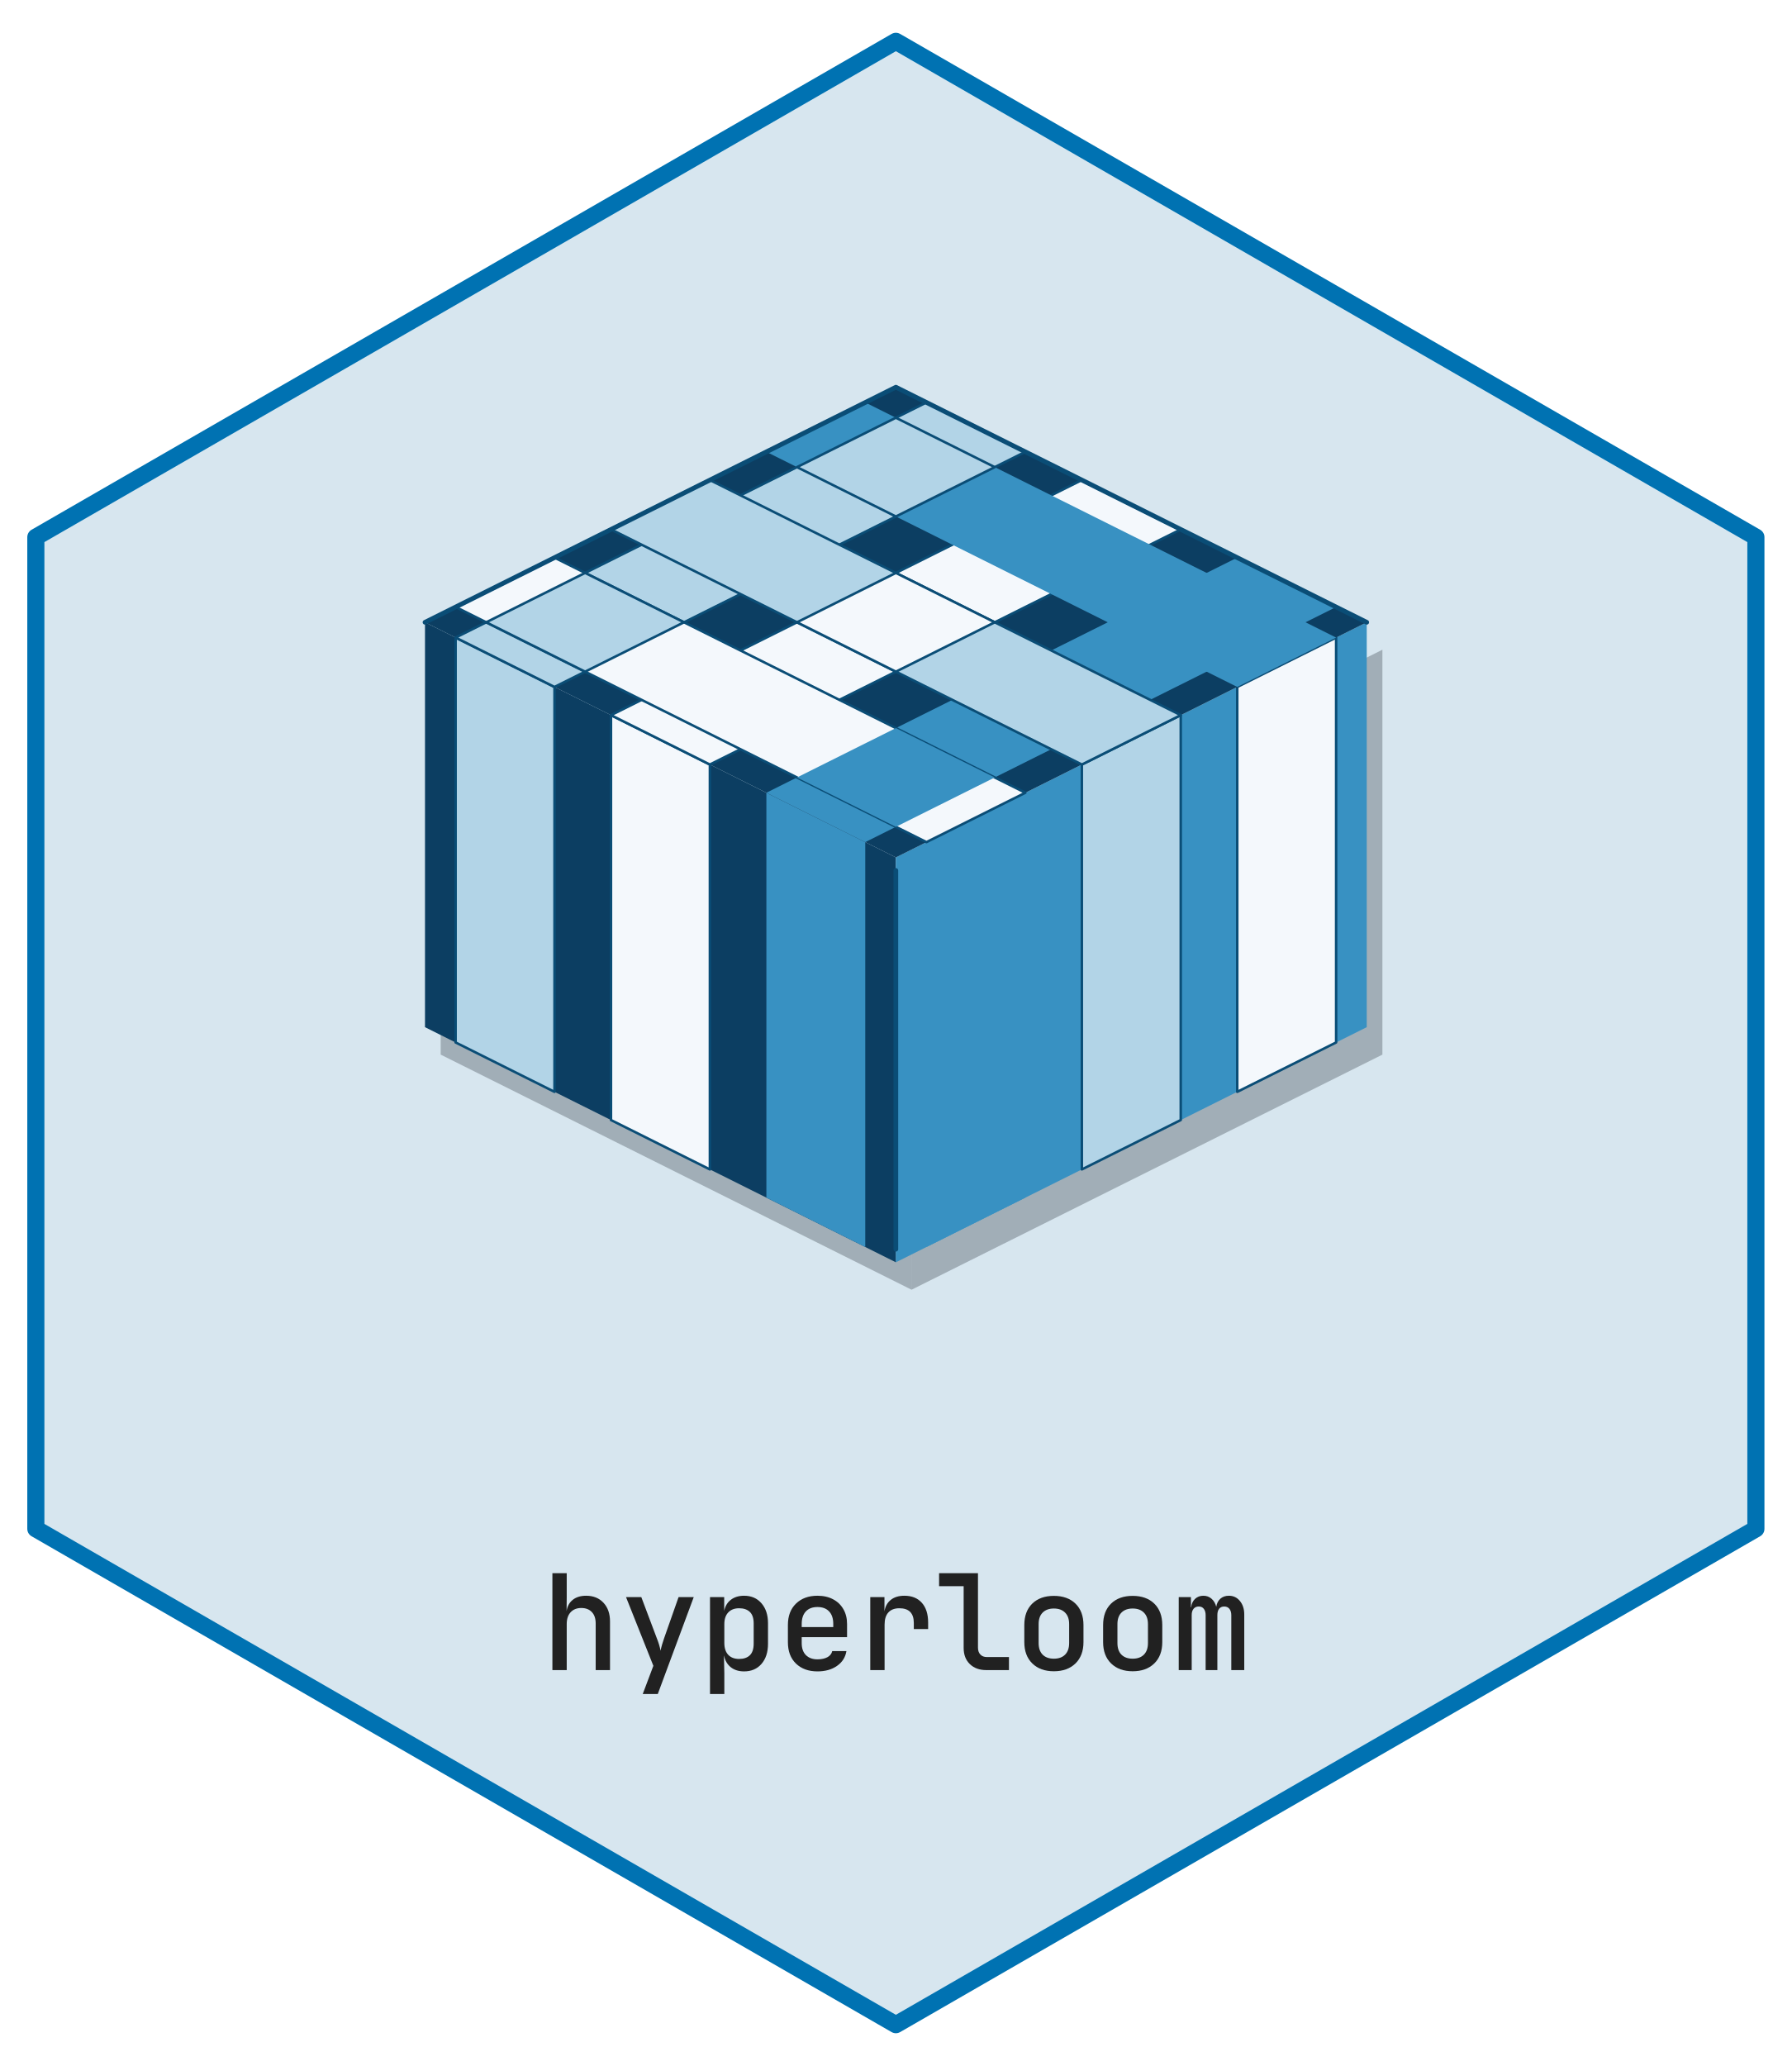
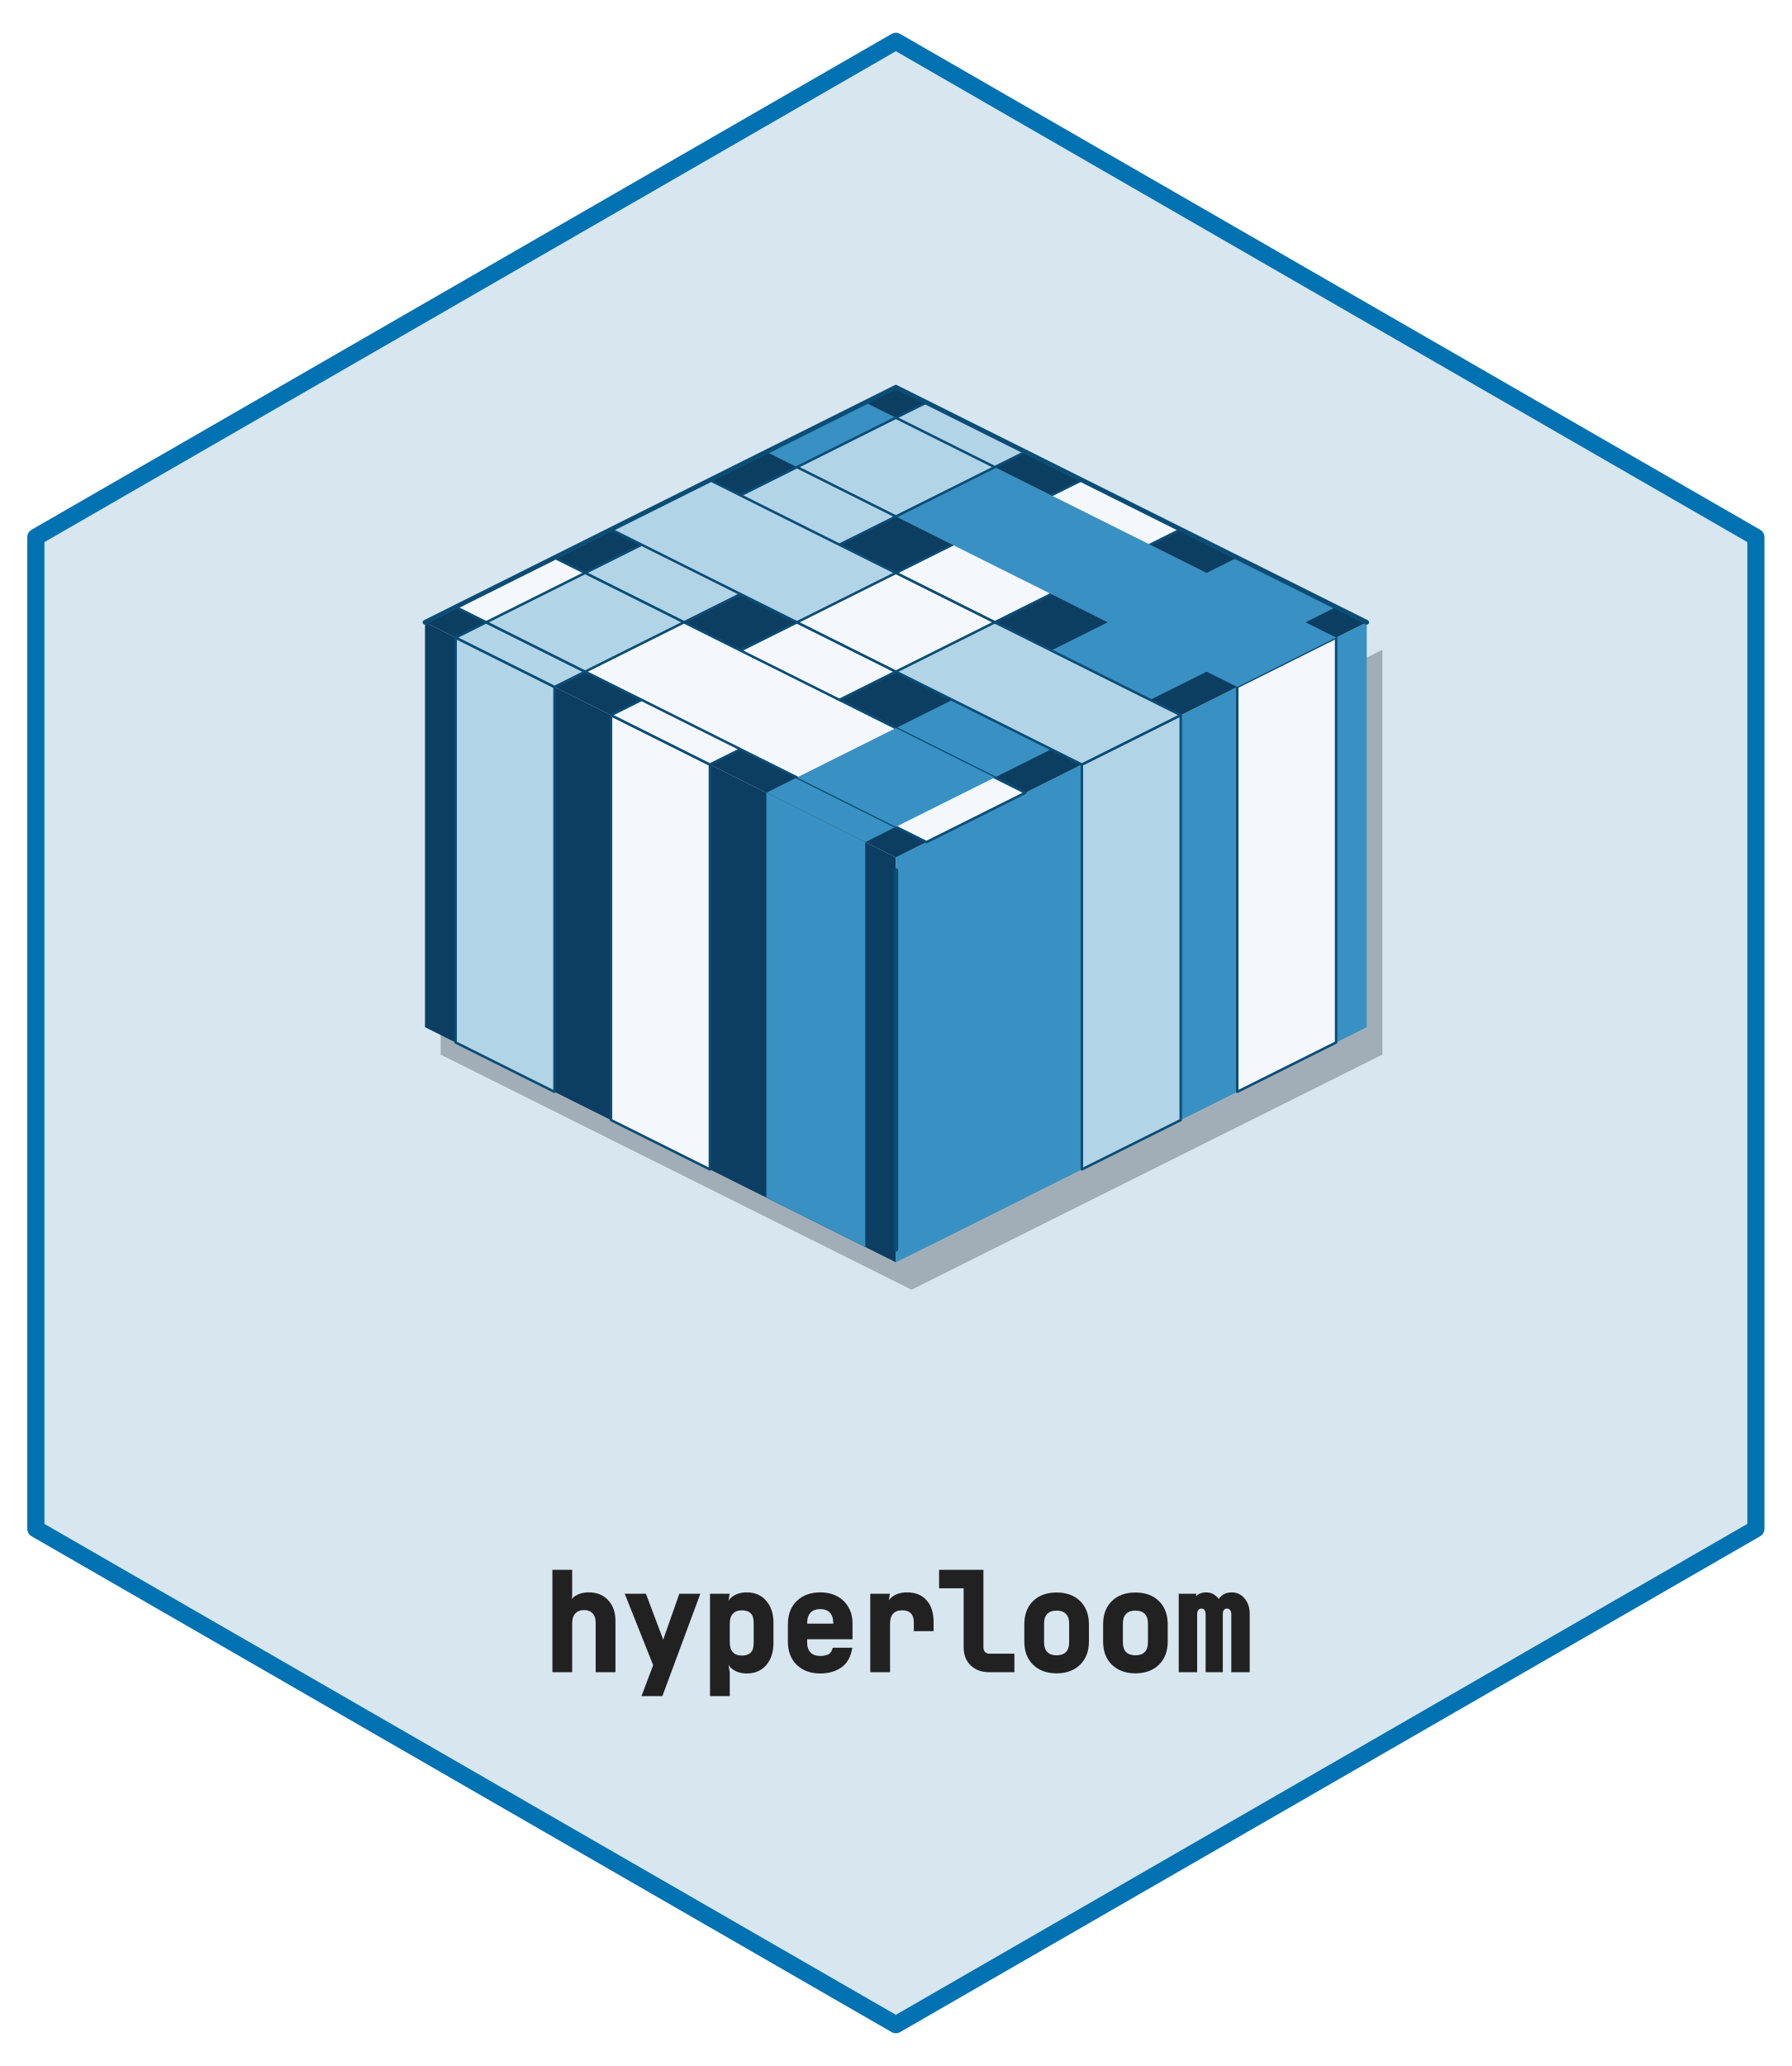
- <svg xmlns="http://www.w3.org/2000/svg" xmlns:xlink="http://www.w3.org/1999/xlink" width="432pt" height="498pt" viewBox="0 0 432 498">
+ <svg xmlns="http://www.w3.org/2000/svg" xmlns:xlink="http://www.w3.org/1999/xlink" width="432" height="498" viewBox="0 0 432 498">
  <defs>
    <g>
      <g id="glyph-0-0">
-         <path d="M 2.688 0 L 2.688 -23.359 L 6.141 -23.359 L 6.141 -17.594 L 6.109 -14.234 C 6.285 -15.391 6.781 -16.289 7.594 -16.938 C 8.414 -17.594 9.488 -17.922 10.812 -17.922 C 12.562 -17.922 13.957 -17.359 15 -16.234 C 16.051 -15.117 16.578 -13.613 16.578 -11.719 L 16.578 0 L 13.125 0 L 13.125 -11.234 C 13.125 -12.43 12.812 -13.352 12.188 -14 C 11.57 -14.645 10.727 -14.969 9.656 -14.969 C 8.57 -14.969 7.711 -14.625 7.078 -13.938 C 6.453 -13.258 6.141 -12.316 6.141 -11.109 L 6.141 0 Z M 2.688 0 " />
+         <path d="M 2.688 0 L 2.688 -24.672 L 7.453 -24.672 L 7.453 -18.25 L 6.766 -14.891 C 6.535 -16.285 6.891 -17.359 7.828 -18.109 C 8.773 -18.859 9.988 -19.234 11.469 -19.234 C 13.406 -19.234 14.957 -18.609 16.125 -17.359 C 17.301 -16.109 17.891 -14.445 17.891 -12.375 L 17.891 0 L 13.125 0 L 13.125 -11.891 C 13.125 -12.91 12.875 -13.676 12.375 -14.188 C 11.883 -14.707 11.195 -14.969 10.312 -14.969 C 9.414 -14.969 8.711 -14.691 8.203 -14.141 C 7.703 -13.598 7.453 -12.805 7.453 -11.766 L 7.453 0 Z M 2.688 0 " />
      </g>
      <g id="glyph-0-1">
-         <path d="M 5.469 5.766 L 8.031 -1.031 L 1.438 -17.594 L 5.125 -17.594 L 8.859 -7.688 C 9.055 -7.207 9.238 -6.691 9.406 -6.141 C 9.57 -5.586 9.691 -5.098 9.766 -4.672 C 9.848 -5.098 9.969 -5.586 10.125 -6.141 C 10.289 -6.691 10.457 -7.207 10.625 -7.688 L 14.109 -17.594 L 17.766 -17.594 L 9.094 5.766 Z M 5.469 5.766 " />
+         <path d="M 5.172 5.766 L 7.984 -1.688 L 1.125 -18.906 L 6.234 -18.906 L 10.125 -8.578 C 10.332 -8.086 10.52 -7.555 10.688 -6.984 C 10.863 -6.41 10.781 -6.082 10.438 -6 C 10.082 -6.082 9.988 -6.406 10.156 -6.969 C 10.32 -7.539 10.488 -8.07 10.656 -8.562 L 14.297 -18.906 L 19.359 -18.906 L 10.203 5.766 Z M 5.172 5.766 " />
      </g>
      <g id="glyph-0-2">
-         <path d="M 2.688 5.766 L 2.688 -17.594 L 6.109 -17.594 L 6.109 -14.266 C 6.348 -15.422 6.883 -16.316 7.719 -16.953 C 8.562 -17.598 9.625 -17.922 10.906 -17.922 C 12.656 -17.922 14.051 -17.316 15.094 -16.109 C 16.145 -14.898 16.672 -13.297 16.672 -11.297 L 16.672 -6.344 C 16.672 -4.312 16.145 -2.691 15.094 -1.484 C 14.051 -0.285 12.656 0.312 10.906 0.312 C 9.625 0.312 8.555 -0.02 7.703 -0.688 C 6.859 -1.363 6.316 -2.285 6.078 -3.453 L 6.047 -3.453 L 6.141 0.734 L 6.141 5.766 Z M 9.703 -2.688 C 10.805 -2.688 11.664 -2.977 12.281 -3.562 C 12.906 -4.156 13.219 -5.102 13.219 -6.406 L 13.219 -11.234 C 13.219 -12.516 12.906 -13.445 12.281 -14.031 C 11.664 -14.613 10.805 -14.906 9.703 -14.906 C 8.586 -14.906 7.711 -14.566 7.078 -13.891 C 6.453 -13.223 6.141 -12.285 6.141 -11.078 L 6.141 -6.562 C 6.141 -5.32 6.453 -4.363 7.078 -3.688 C 7.711 -3.02 8.586 -2.688 9.703 -2.688 Z M 9.703 -2.688 " />
+         <path d="M 2.688 5.766 L 2.688 -18.906 L 7.422 -18.906 L 6.766 -14.922 C 6.609 -16.328 7.008 -17.395 7.969 -18.125 C 8.938 -18.863 10.133 -19.234 11.562 -19.234 C 13.508 -19.234 15.066 -18.562 16.234 -17.219 C 17.398 -15.875 17.984 -14.117 17.984 -11.953 L 17.984 -7 C 17.984 -4.801 17.398 -3.031 16.234 -1.688 C 15.066 -0.352 13.508 0.312 11.562 0.312 C 10.125 0.312 8.922 -0.07 7.953 -0.844 C 6.984 -1.613 6.566 -2.691 6.703 -4.078 L 6.734 -4.078 L 7.453 0.078 L 7.453 5.766 Z M 10.359 -4 C 11.285 -4 11.992 -4.227 12.484 -4.688 C 12.973 -5.156 13.219 -5.945 13.219 -7.062 L 13.219 -11.891 C 13.219 -12.984 12.973 -13.758 12.484 -14.219 C 11.992 -14.676 11.285 -14.906 10.359 -14.906 C 9.43 -14.906 8.711 -14.633 8.203 -14.094 C 7.703 -13.551 7.453 -12.766 7.453 -11.734 L 7.453 -7.219 C 7.453 -6.156 7.703 -5.352 8.203 -4.812 C 8.711 -4.27 9.43 -4 10.359 -4 Z M 10.359 -4 " />
      </g>
      <g id="glyph-0-3">
-         <path d="M 9.594 0.312 C 7.445 0.312 5.723 -0.312 4.422 -1.562 C 3.117 -2.82 2.469 -4.539 2.469 -6.719 L 2.469 -10.875 C 2.469 -13.051 3.117 -14.77 4.422 -16.031 C 5.723 -17.289 7.445 -17.922 9.594 -17.922 C 11.051 -17.922 12.312 -17.633 13.375 -17.062 C 14.438 -16.5 15.258 -15.707 15.844 -14.688 C 16.438 -13.664 16.734 -12.473 16.734 -11.109 L 16.734 -7.938 L 5.797 -7.938 L 5.797 -6.5 C 5.797 -5.258 6.133 -4.297 6.812 -3.609 C 7.5 -2.93 8.426 -2.594 9.594 -2.594 C 10.562 -2.594 11.363 -2.766 12 -3.109 C 12.633 -3.461 13.02 -3.953 13.156 -4.578 L 16.578 -4.578 C 16.336 -3.086 15.582 -1.898 14.312 -1.016 C 13.051 -0.129 11.477 0.312 9.594 0.312 Z M 5.797 -11.109 L 5.797 -10.375 L 13.406 -10.375 L 13.406 -11.141 C 13.406 -12.441 13.07 -13.441 12.406 -14.141 C 11.75 -14.848 10.812 -15.203 9.594 -15.203 C 8.383 -15.203 7.445 -14.844 6.781 -14.125 C 6.125 -13.414 5.797 -12.41 5.797 -11.109 Z M 5.797 -11.109 " />
+         <path d="M 10.25 0.312 C 7.926 0.312 6.047 -0.375 4.609 -1.75 C 3.18 -3.133 2.469 -5.008 2.469 -7.375 L 2.469 -11.531 C 2.469 -13.895 3.18 -15.77 4.609 -17.156 C 6.047 -18.539 7.926 -19.234 10.25 -19.234 C 11.82 -19.234 13.188 -18.922 14.344 -18.297 C 15.508 -17.672 16.414 -16.797 17.062 -15.672 C 17.719 -14.547 18.047 -13.242 18.047 -11.766 L 18.047 -7.938 L 7.109 -7.938 L 7.109 -7.156 C 7.109 -6.094 7.383 -5.285 7.938 -4.734 C 8.488 -4.18 9.258 -3.906 10.25 -3.906 C 11.102 -3.906 11.781 -4.039 12.281 -4.312 C 12.781 -4.594 13.113 -5.117 13.281 -5.891 L 18 -5.891 C 17.656 -3.711 16.781 -2.133 15.375 -1.156 C 13.977 -0.176 12.27 0.312 10.25 0.312 Z M 7.109 -11.766 L 7.109 -11.688 L 13.406 -11.688 L 13.406 -11.797 C 13.406 -12.922 13.133 -13.77 12.594 -14.344 C 12.062 -14.914 11.281 -15.203 10.25 -15.203 C 9.227 -15.203 8.445 -14.91 7.906 -14.328 C 7.375 -13.754 7.109 -12.898 7.109 -11.766 Z M 7.109 -11.766 " />
      </g>
      <g id="glyph-0-4">
-         <path d="M 3.328 0 L 3.328 -17.594 L 6.75 -17.594 L 6.75 -14.141 C 6.926 -15.316 7.426 -16.238 8.25 -16.906 C 9.082 -17.582 10.18 -17.922 11.547 -17.922 C 13.359 -17.922 14.766 -17.352 15.766 -16.219 C 16.773 -15.094 17.281 -13.504 17.281 -11.453 L 17.281 -9.891 L 13.828 -9.891 L 13.828 -11.359 C 13.828 -13.723 12.664 -14.906 10.344 -14.906 C 9.188 -14.906 8.301 -14.566 7.688 -13.891 C 7.082 -13.223 6.781 -12.25 6.781 -10.969 L 6.781 0 Z M 3.328 0 " />
+         <path d="M 3.328 0 L 3.328 -18.906 L 8.062 -18.906 L 7.406 -14.797 C 7.176 -16.203 7.535 -17.289 8.484 -18.062 C 9.441 -18.844 10.68 -19.234 12.203 -19.234 C 14.211 -19.234 15.781 -18.598 16.906 -17.328 C 18.031 -16.066 18.594 -14.328 18.594 -12.109 L 18.594 -9.891 L 13.828 -9.891 L 13.828 -12.016 C 13.828 -13.941 12.883 -14.906 11 -14.906 C 10.039 -14.906 9.316 -14.633 8.828 -14.094 C 8.336 -13.562 8.094 -12.738 8.094 -11.625 L 8.094 0 Z M 3.328 0 " />
      </g>
      <g id="glyph-0-5">
-         <path d="M 12.312 0 C 10.656 0 9.328 -0.484 8.328 -1.453 C 7.336 -2.422 6.844 -3.719 6.844 -5.344 L 6.844 -20.219 L 0.922 -20.219 L 0.922 -23.359 L 10.297 -23.359 L 10.297 -5.406 C 10.297 -4.707 10.488 -4.156 10.875 -3.75 C 11.258 -3.344 11.785 -3.141 12.453 -3.141 L 17.766 -3.141 L 17.766 0 Z M 12.312 0 " />
+         <path d="M 12.969 0 C 11.133 0 9.656 -0.547 8.531 -1.641 C 7.406 -2.734 6.844 -4.188 6.844 -6 L 6.844 -20.219 L 0.922 -20.219 L 0.922 -24.672 L 11.609 -24.672 L 11.609 -6.062 C 11.609 -5.539 11.738 -5.141 12 -4.859 C 12.258 -4.586 12.629 -4.453 13.109 -4.453 L 19.078 -4.453 L 19.078 0 Z M 12.969 0 " />
      </g>
      <g id="glyph-0-6">
-         <path d="M 9.594 0.281 C 7.426 0.281 5.695 -0.344 4.406 -1.594 C 3.113 -2.852 2.469 -4.57 2.469 -6.75 L 2.469 -10.844 C 2.469 -13.039 3.102 -14.766 4.375 -16.016 C 5.656 -17.266 7.395 -17.891 9.594 -17.891 C 11.789 -17.891 13.531 -17.266 14.812 -16.016 C 16.094 -14.766 16.734 -13.039 16.734 -10.844 L 16.734 -6.75 C 16.734 -4.57 16.086 -2.852 14.797 -1.594 C 13.504 -0.344 11.77 0.281 9.594 0.281 Z M 9.594 -2.75 C 10.75 -2.75 11.648 -3.07 12.297 -3.719 C 12.953 -4.375 13.281 -5.312 13.281 -6.531 L 13.281 -11.078 C 13.281 -12.285 12.953 -13.211 12.297 -13.859 C 11.648 -14.516 10.75 -14.844 9.594 -14.844 C 8.445 -14.844 7.547 -14.516 6.891 -13.859 C 6.242 -13.211 5.922 -12.285 5.922 -11.078 L 5.922 -6.531 C 5.922 -5.312 6.242 -4.375 6.891 -3.719 C 7.547 -3.07 8.445 -2.75 9.594 -2.75 Z M 9.594 -2.75 " />
+         <path d="M 10.25 0.281 C 7.906 0.281 6.02 -0.406 4.594 -1.781 C 3.176 -3.164 2.469 -5.039 2.469 -7.406 L 2.469 -11.5 C 2.469 -13.883 3.172 -15.766 4.578 -17.141 C 5.984 -18.516 7.875 -19.203 10.25 -19.203 C 12.625 -19.203 14.516 -18.516 15.922 -17.141 C 17.336 -15.766 18.047 -13.883 18.047 -11.5 L 18.047 -7.406 C 18.047 -5.039 17.332 -3.164 15.906 -1.781 C 14.488 -0.406 12.602 0.281 10.25 0.281 Z M 10.25 -4.062 C 11.227 -4.062 11.977 -4.32 12.5 -4.844 C 13.02 -5.363 13.281 -6.145 13.281 -7.188 L 13.281 -11.734 C 13.281 -12.766 13.02 -13.539 12.5 -14.062 C 11.977 -14.582 11.227 -14.844 10.25 -14.844 C 9.281 -14.844 8.535 -14.582 8.016 -14.062 C 7.492 -13.539 7.234 -12.766 7.234 -11.734 L 7.234 -7.188 C 7.234 -6.145 7.492 -5.363 8.016 -4.844 C 8.535 -4.32 9.281 -4.062 10.25 -4.062 Z M 10.25 -4.062 " />
      </g>
      <g id="glyph-0-7">
-         <path d="M 1.703 0 L 1.703 -17.594 L 4.641 -17.594 L 4.641 -15.141 L 4.703 -15.141 C 4.785 -15.973 5.094 -16.645 5.625 -17.156 C 6.164 -17.664 6.836 -17.922 7.641 -17.922 C 8.41 -17.922 9.066 -17.68 9.609 -17.203 C 10.16 -16.723 10.539 -16.078 10.75 -15.266 C 10.875 -16.078 11.203 -16.723 11.734 -17.203 C 12.273 -17.68 12.961 -17.922 13.797 -17.922 C 14.879 -17.922 15.766 -17.5 16.453 -16.656 C 17.148 -15.812 17.5 -14.727 17.5 -13.406 L 17.5 0 L 14.375 0 L 14.375 -13.25 C 14.375 -13.883 14.223 -14.391 13.922 -14.766 C 13.617 -15.141 13.203 -15.328 12.672 -15.328 C 12.141 -15.328 11.727 -15.145 11.438 -14.781 C 11.156 -14.414 11.016 -13.914 11.016 -13.281 L 11.016 0 L 8.188 0 L 8.188 -13.25 C 8.188 -13.883 8.039 -14.391 7.75 -14.766 C 7.469 -15.141 7.062 -15.328 6.531 -15.328 C 6 -15.328 5.582 -15.145 5.281 -14.781 C 4.977 -14.414 4.828 -13.914 4.828 -13.281 L 4.828 0 Z M 1.703 0 " />
+         <path d="M 1.703 0 L 1.703 -18.906 L 5.953 -18.906 L 5.359 -15.859 L 5.297 -15.859 C 5.004 -16.859 5.188 -17.672 5.844 -18.297 C 6.5 -18.922 7.316 -19.234 8.297 -19.234 C 9.234 -19.234 10.031 -18.941 10.688 -18.359 C 11.344 -17.785 11.562 -17.395 11.344 -17.188 C 11.102 -17.375 11.312 -17.758 11.969 -18.344 C 12.625 -18.938 13.453 -19.234 14.453 -19.234 C 15.742 -19.234 16.789 -18.738 17.594 -17.75 C 18.406 -16.77 18.812 -15.539 18.812 -14.062 L 18.812 0 L 14.375 0 L 14.375 -13.906 C 14.375 -14.383 14.281 -14.738 14.094 -14.969 C 13.906 -15.207 13.648 -15.328 13.328 -15.328 C 13.004 -15.328 12.754 -15.211 12.578 -14.984 C 12.41 -14.766 12.328 -14.414 12.328 -13.938 L 12.328 0 L 8.188 0 L 8.188 -13.906 C 8.188 -14.395 8.098 -14.754 7.922 -14.984 C 7.742 -15.211 7.5 -15.328 7.188 -15.328 C 6.863 -15.328 6.609 -15.211 6.422 -14.984 C 6.234 -14.766 6.141 -14.414 6.141 -13.938 L 6.141 0 Z M 1.703 0 " />
      </g>
    </g>
  </defs>
  <path fill-rule="nonzero" fill="rgb(84.314%, 90.196%, 93.725%)" fill-opacity="1" stroke-width="4.125" stroke-linecap="round" stroke-linejoin="round" stroke="rgb(0%, 44.706%, 69.804%)" stroke-opacity="1" stroke-miterlimit="10" d="M 216 9.961 L 423.359 129.48 L 423.359 368.52 L 216 488.039 L 8.641 368.52 L 8.641 129.48 Z M 216 9.961 " />
  <path fill-rule="nonzero" fill="rgb(1.176%, 3.922%, 7.059%)" fill-opacity="0.251" d="M 106.254 156.609 L 219.785 213.281 L 219.785 310.879 L 106.254 254.211 Z M 106.254 156.609 " />
  <path fill-rule="nonzero" fill="rgb(4.706%, 24.314%, 38.431%)" fill-opacity="1" d="M 102.469 150 L 216 206.672 L 216 304.27 L 102.469 247.598 Z M 102.469 150 " />
  <path fill-rule="nonzero" fill="rgb(1.176%, 3.922%, 7.059%)" fill-opacity="0.251" d="M 219.785 213.281 L 333.312 156.609 L 333.312 254.211 L 219.785 310.879 Z M 219.785 213.281 " />
  <path fill-rule="nonzero" fill="rgb(21.961%, 56.863%, 76.078%)" fill-opacity="1" d="M 216 206.672 L 329.531 150 L 329.531 247.598 L 216 304.27 Z M 216 206.672 " />
  <path fill-rule="nonzero" fill="rgb(69.804%, 83.137%, 90.588%)" fill-opacity="1" stroke-width="0.6" stroke-linecap="round" stroke-linejoin="round" stroke="rgb(3.922%, 30.196%, 46.275%)" stroke-opacity="1" stroke-miterlimit="10" d="M 109.852 153.684 L 133.691 165.586 L 133.691 263.184 L 109.852 251.281 Z M 109.852 153.684 " />
  <path fill-rule="nonzero" fill="rgb(21.961%, 56.863%, 76.078%)" fill-opacity="1" d="M 223.379 202.988 L 247.219 191.086 L 247.219 288.684 L 223.379 300.586 Z M 223.379 202.988 " />
  <path fill-rule="nonzero" fill="rgb(95.686%, 97.255%, 98.824%)" fill-opacity="1" stroke-width="0.6" stroke-linecap="round" stroke-linejoin="round" stroke="rgb(3.922%, 30.196%, 46.275%)" stroke-opacity="1" stroke-miterlimit="10" d="M 147.316 172.383 L 171.156 184.285 L 171.156 281.883 L 147.316 269.984 Z M 147.316 172.383 " />
  <path fill-rule="nonzero" fill="rgb(69.804%, 83.137%, 90.588%)" fill-opacity="1" stroke-width="0.6" stroke-linecap="round" stroke-linejoin="round" stroke="rgb(3.922%, 30.196%, 46.275%)" stroke-opacity="1" stroke-miterlimit="10" d="M 260.844 184.285 L 284.684 172.383 L 284.684 269.984 L 260.844 281.883 Z M 260.844 184.285 " />
  <path fill-rule="nonzero" fill="rgb(21.961%, 56.863%, 76.078%)" fill-opacity="1" d="M 184.781 191.086 L 208.621 202.988 L 208.621 300.586 L 184.781 288.684 Z M 184.781 191.086 " />
  <path fill-rule="nonzero" fill="rgb(95.686%, 97.255%, 98.824%)" fill-opacity="1" stroke-width="0.6" stroke-linecap="round" stroke-linejoin="round" stroke="rgb(3.922%, 30.196%, 46.275%)" stroke-opacity="1" stroke-miterlimit="10" d="M 298.309 165.586 L 322.148 153.684 L 322.148 251.281 L 298.309 263.184 Z M 298.309 165.586 " />
  <path fill-rule="nonzero" fill="rgb(4.706%, 24.314%, 38.431%)" fill-opacity="1" d="M 216 93.328 L 329.531 150 L 216 206.672 L 102.469 150 Z M 216 93.328 " />
  <path fill-rule="nonzero" fill="rgb(69.804%, 83.137%, 90.588%)" fill-opacity="1" stroke-width="0.6" stroke-linecap="round" stroke-linejoin="round" stroke="rgb(3.922%, 30.196%, 46.275%)" stroke-opacity="1" stroke-miterlimit="10" d="M 223.379 97.012 L 247.219 108.914 L 133.691 165.586 L 109.852 153.684 Z M 223.379 97.012 " />
  <path fill-rule="nonzero" fill="rgb(95.686%, 97.255%, 98.824%)" fill-opacity="1" stroke-width="0.6" stroke-linecap="round" stroke-linejoin="round" stroke="rgb(3.922%, 30.196%, 46.275%)" stroke-opacity="1" stroke-miterlimit="10" d="M 260.844 115.715 L 284.684 127.613 L 171.156 184.285 L 147.316 172.383 Z M 260.844 115.715 " />
  <path fill-rule="nonzero" fill="rgb(21.961%, 56.863%, 76.078%)" fill-opacity="1" d="M 298.309 134.414 L 322.148 146.316 L 208.621 202.988 L 184.781 191.086 Z M 298.309 134.414 " />
  <path fill-rule="nonzero" fill="rgb(21.961%, 56.863%, 76.078%)" fill-opacity="1" d="M 208.621 97.012 L 322.148 153.684 L 298.309 165.586 L 184.781 108.914 Z M 208.621 97.012 " />
  <path fill-rule="nonzero" fill="rgb(69.804%, 83.137%, 90.588%)" fill-opacity="1" stroke-width="0.6" stroke-linecap="round" stroke-linejoin="round" stroke="rgb(3.922%, 30.196%, 46.275%)" stroke-opacity="1" stroke-miterlimit="10" d="M 171.156 115.715 L 284.684 172.383 L 260.844 184.285 L 147.316 127.613 Z M 171.156 115.715 " />
  <path fill-rule="nonzero" fill="rgb(95.686%, 97.255%, 98.824%)" fill-opacity="1" stroke-width="0.6" stroke-linecap="round" stroke-linejoin="round" stroke="rgb(3.922%, 30.196%, 46.275%)" stroke-opacity="1" stroke-miterlimit="10" d="M 133.691 134.414 L 247.219 191.086 L 223.379 202.988 L 109.852 146.316 Z M 133.691 134.414 " />
  <path fill-rule="nonzero" fill="rgb(69.804%, 83.137%, 90.588%)" fill-opacity="1" stroke-width="0.6" stroke-linecap="round" stroke-linejoin="round" stroke="rgb(3.922%, 30.196%, 46.275%)" stroke-opacity="1" stroke-miterlimit="10" d="M 216 100.695 L 239.84 112.598 L 216 124.5 L 192.16 112.598 Z M 216 100.695 " />
  <path fill-rule="nonzero" fill="rgb(69.804%, 83.137%, 90.588%)" fill-opacity="1" stroke-width="0.6" stroke-linecap="round" stroke-linejoin="round" stroke="rgb(3.922%, 30.196%, 46.275%)" stroke-opacity="1" stroke-miterlimit="10" d="M 141.07 138.098 L 164.91 150 L 141.07 161.902 L 117.23 150 Z M 141.07 138.098 " />
  <path fill-rule="nonzero" fill="rgb(95.686%, 97.255%, 98.824%)" fill-opacity="1" stroke-width="0.6" stroke-linecap="round" stroke-linejoin="round" stroke="rgb(3.922%, 30.196%, 46.275%)" stroke-opacity="1" stroke-miterlimit="10" d="M 216 138.098 L 239.84 150 L 216 161.902 L 192.16 150 Z M 216 138.098 " />
  <path fill-rule="nonzero" fill="rgb(21.961%, 56.863%, 76.078%)" fill-opacity="1" d="M 290.93 138.098 L 314.77 150 L 290.93 161.902 L 267.09 150 Z M 290.93 138.098 " />
  <path fill-rule="nonzero" fill="rgb(21.961%, 56.863%, 76.078%)" fill-opacity="1" d="M 216 175.5 L 239.84 187.402 L 216 199.305 L 192.16 187.402 Z M 216 175.5 " />
  <path fill="none" stroke-width="1.125" stroke-linecap="round" stroke-linejoin="round" stroke="rgb(3.922%, 30.196%, 46.275%)" stroke-opacity="1" stroke-miterlimit="10" d="M 102.469 150 L 216 93.328 L 329.531 150 " />
  <path fill="none" stroke-width="1.125" stroke-linecap="round" stroke-linejoin="round" stroke="rgb(3.922%, 30.196%, 46.275%)" stroke-opacity="1" stroke-miterlimit="10" d="M 216 209.816 L 216 301.121 " />
  <g fill="rgb(12.941%, 12.941%, 12.941%)" fill-opacity="1">
-     <use xlink:href="#glyph-0-0" x="130.5" y="402.569" />
-     <use xlink:href="#glyph-0-1" x="149.5" y="402.569" />
-     <use xlink:href="#glyph-0-2" x="168.5" y="402.569" />
-     <use xlink:href="#glyph-0-3" x="187.5" y="402.569" />
-     <use xlink:href="#glyph-0-4" x="206.5" y="402.569" />
-     <use xlink:href="#glyph-0-5" x="225.5" y="402.569" />
-     <use xlink:href="#glyph-0-6" x="244.5" y="402.569" />
-     <use xlink:href="#glyph-0-6" x="263.5" y="402.569" />
-     <use xlink:href="#glyph-0-7" x="282.5" y="402.569" />
+     <use xlink:href="#glyph-0-0" x="130.5" y="403.069" />
+     <use xlink:href="#glyph-0-1" x="149.5" y="403.069" />
+     <use xlink:href="#glyph-0-2" x="168.5" y="403.069" />
+     <use xlink:href="#glyph-0-3" x="187.5" y="403.069" />
+     <use xlink:href="#glyph-0-4" x="206.5" y="403.069" />
+     <use xlink:href="#glyph-0-5" x="225.5" y="403.069" />
+     <use xlink:href="#glyph-0-6" x="244.5" y="403.069" />
+     <use xlink:href="#glyph-0-6" x="263.5" y="403.069" />
+     <use xlink:href="#glyph-0-7" x="282.5" y="403.069" />
  </g>
</svg>
